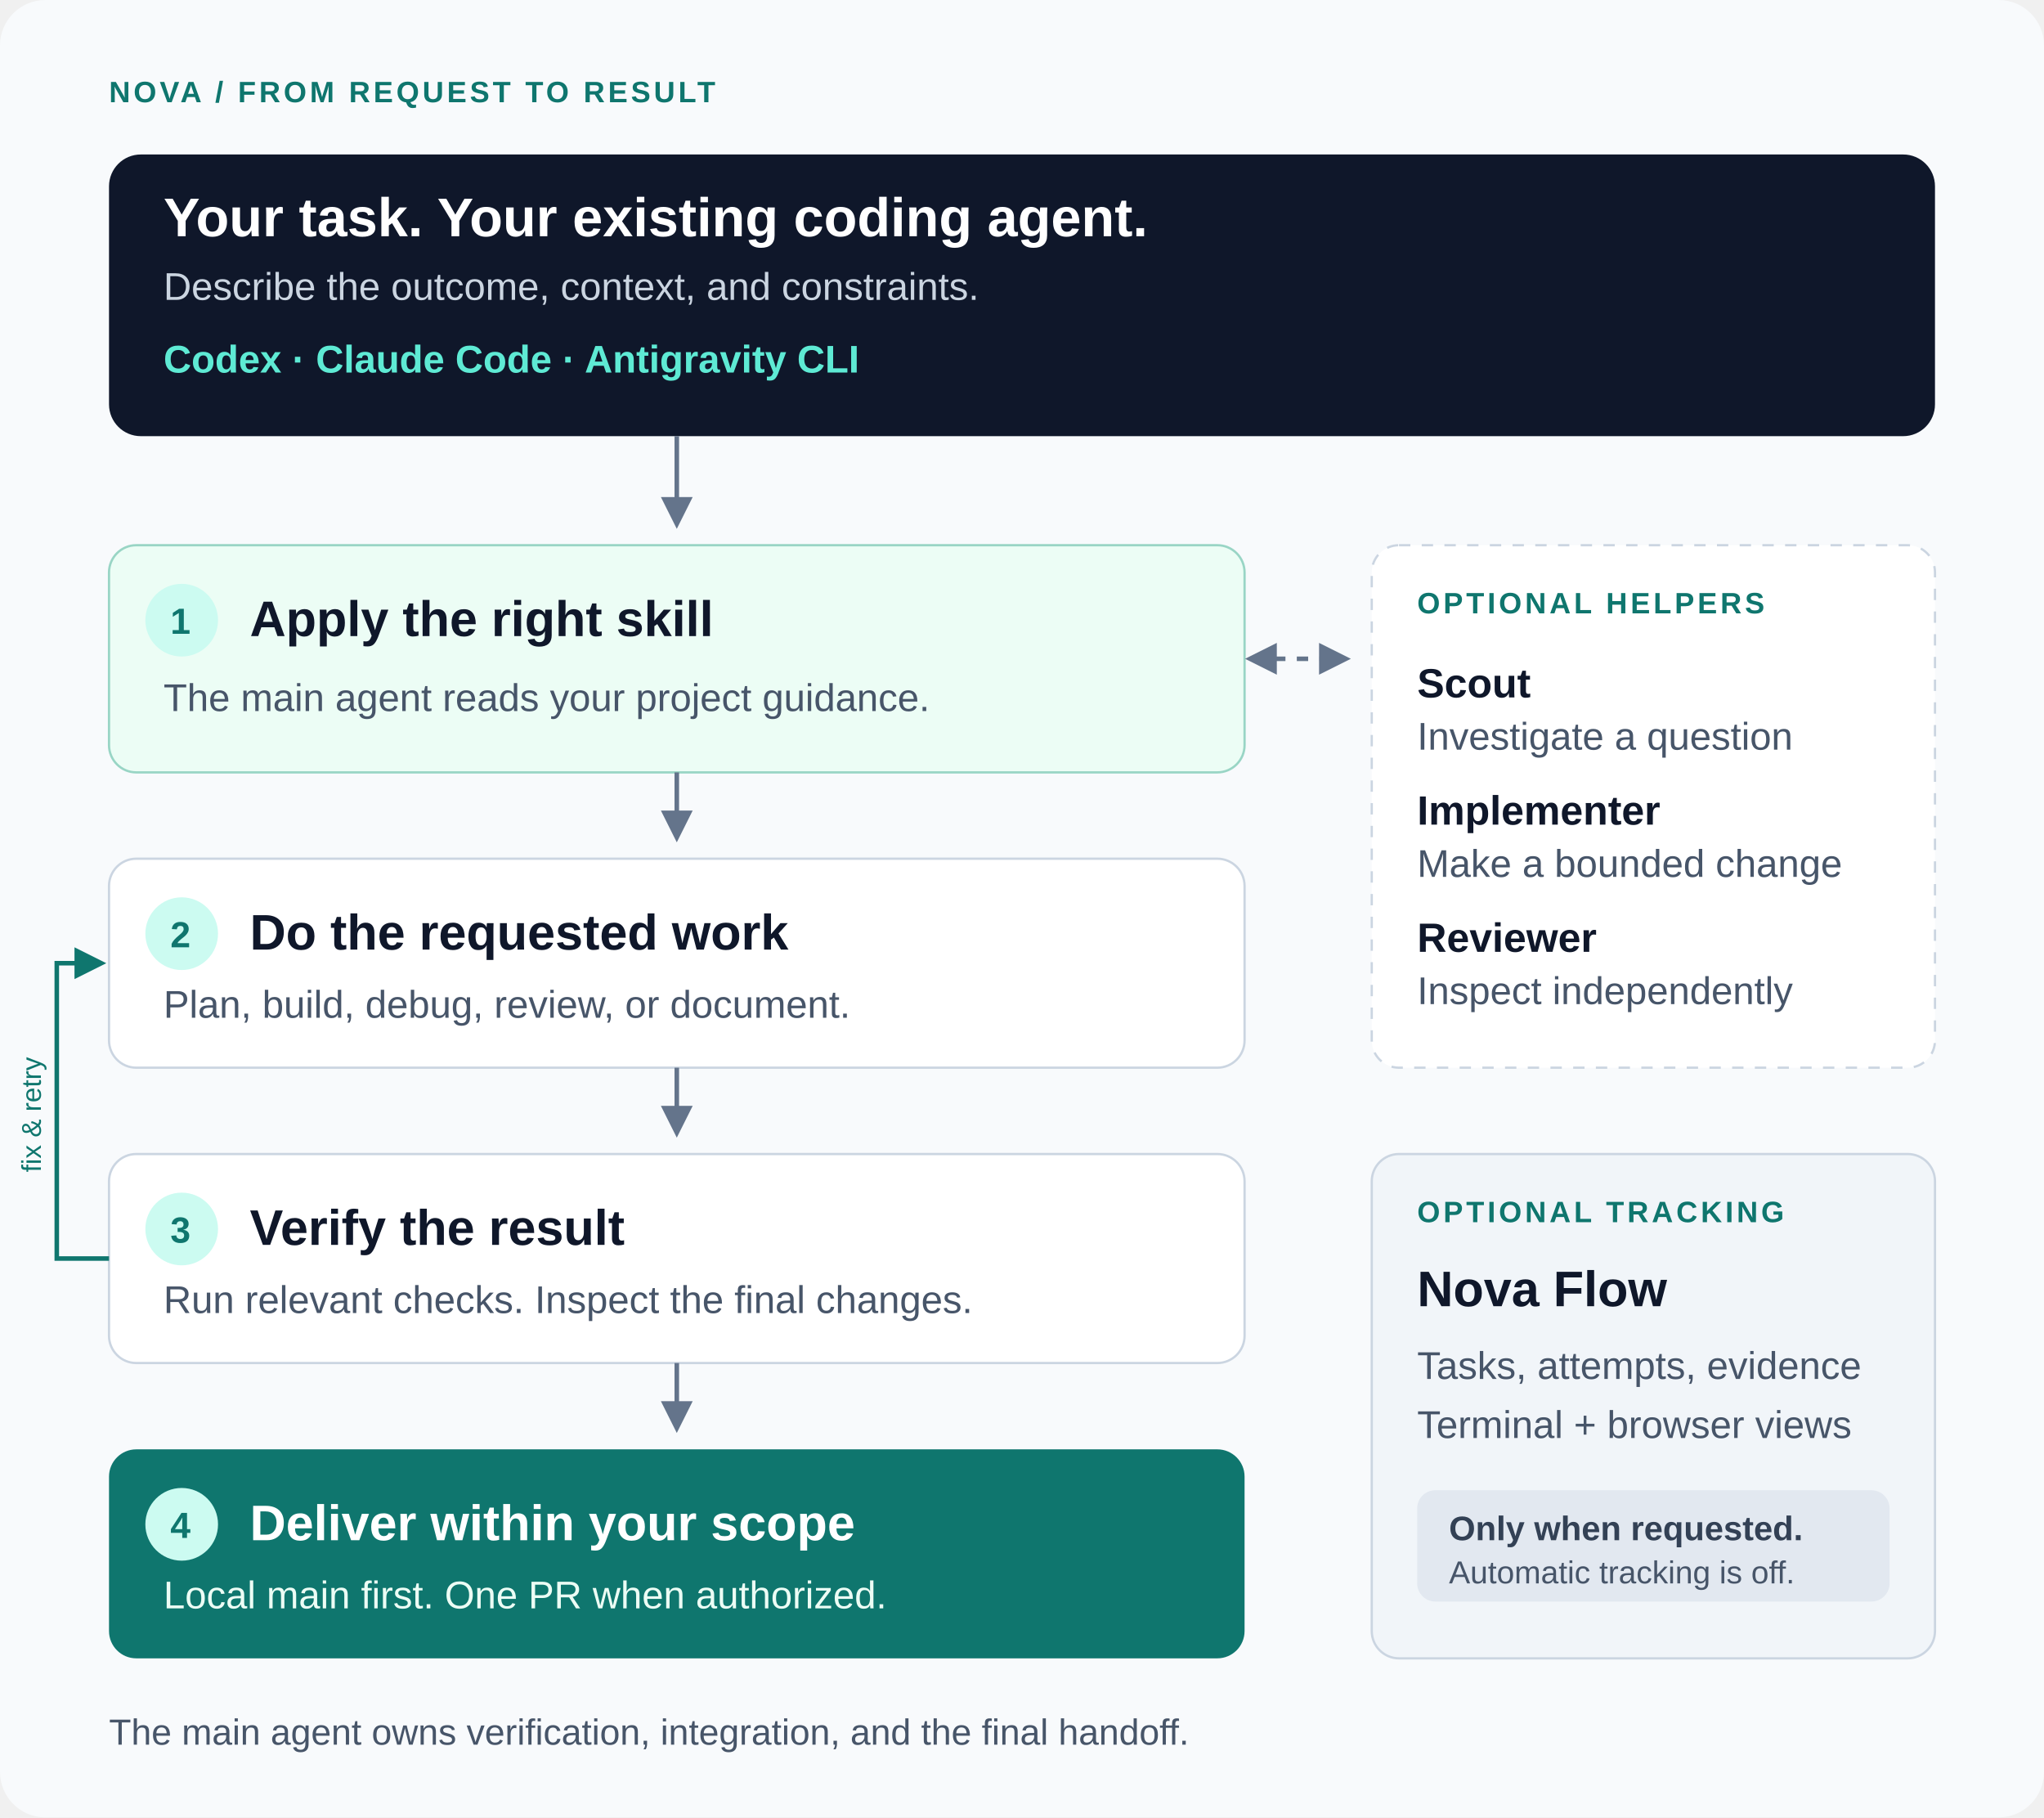
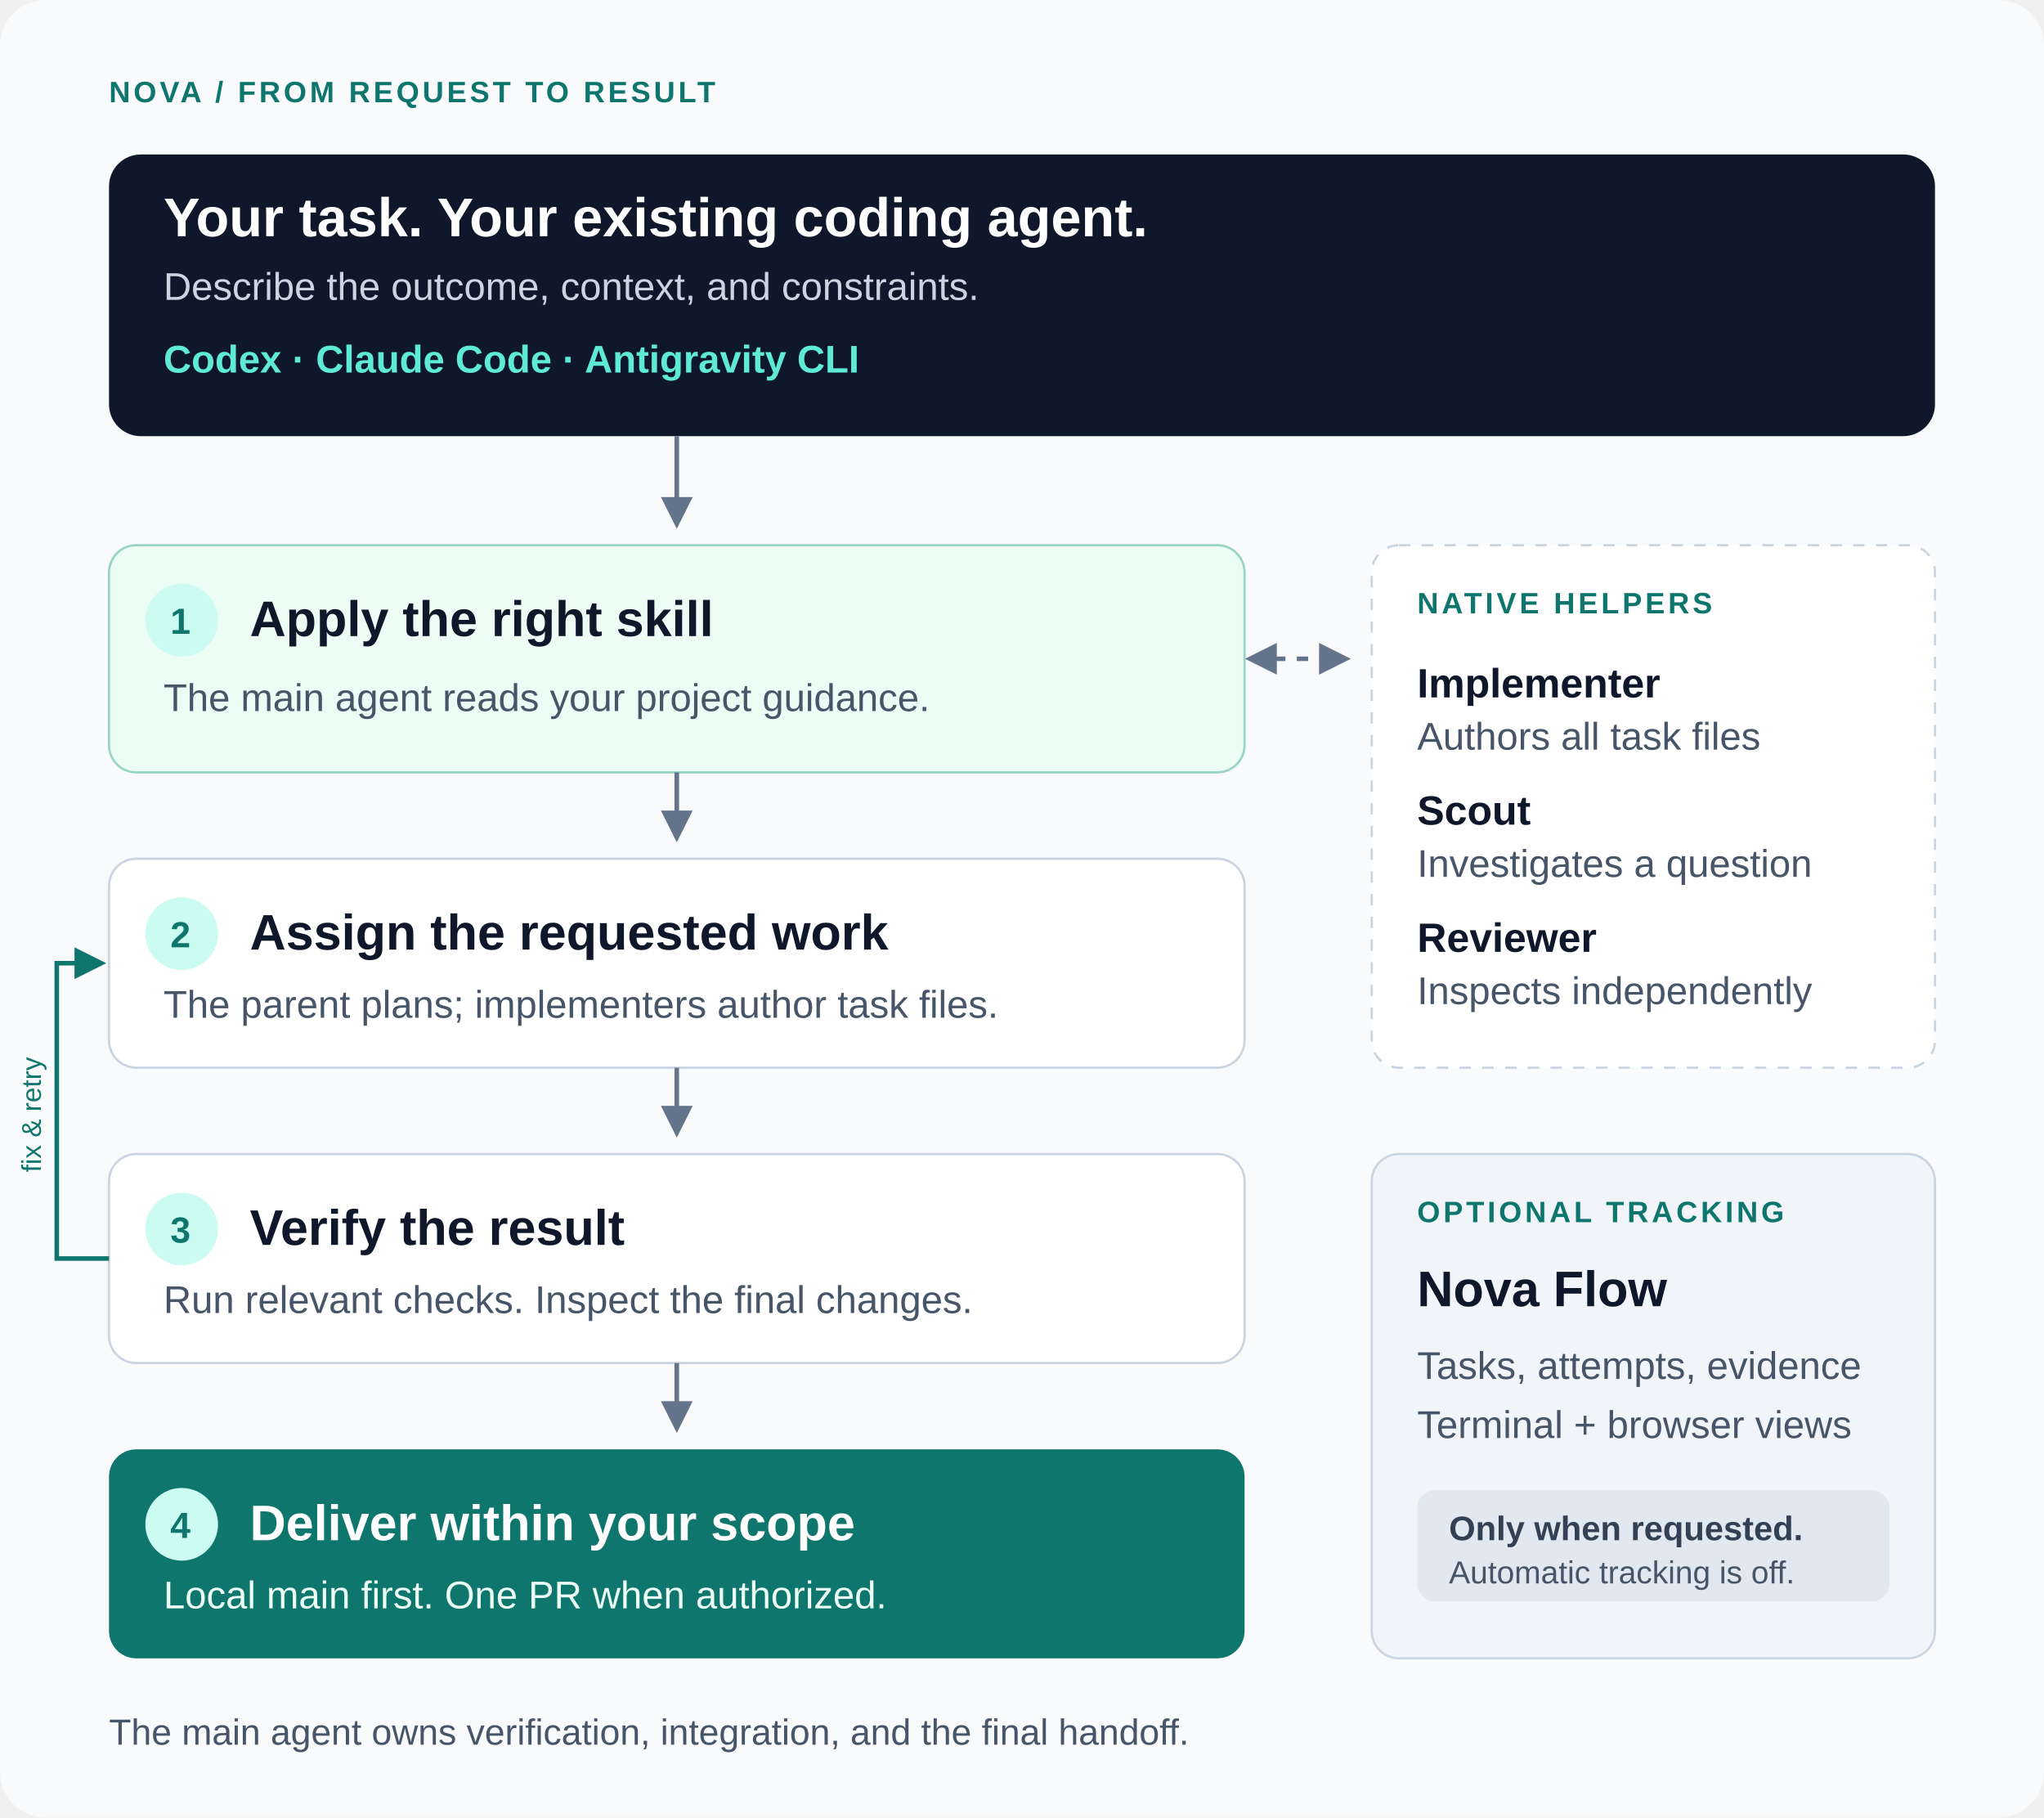
<svg xmlns="http://www.w3.org/2000/svg" width="900" height="800" viewBox="0 0 900 800" role="img" aria-labelledby="title description">
  <defs>
    <marker id="arrow" viewBox="0 0 10 10" refX="8" refY="5" markerWidth="7" markerHeight="7" orient="auto-start-reverse">
      <path d="M 0 0 L 10 5 L 0 10 Z" fill="#64748b" />
    </marker>
    <marker id="teal-arrow" viewBox="0 0 10 10" refX="8" refY="5" markerWidth="7" markerHeight="7" orient="auto-start-reverse">
      <path d="M 0 0 L 10 5 L 0 10 Z" fill="#0f766e" />
    </marker>
    <style>
      text { font-family: -apple-system, BlinkMacSystemFont, 'Segoe UI', Arial, sans-serif; }
      .heading { font-size: 22px; font-weight: 650; fill: #0f172a; }
      .body { font-size: 17px; fill: #475569; }
      .label { font-size: 13px; font-weight: 700; letter-spacing: 1.4px; fill: #0f766e; }
      .number { font-size: 16px; font-weight: 700; fill: #0f766e; }
      .line { fill: none; stroke: #64748b; stroke-width: 2; marker-end: url(#arrow); }
    </style>
  </defs>
  <rect width="900" height="800" rx="20" fill="#f8fafc" />
  <text x="48" y="45" class="label">NOVA / FROM REQUEST TO RESULT</text>
  <rect x="48" y="68" width="804" height="124" rx="14" fill="#0f172a" />
  <text x="72" y="104" font-size="24" font-weight="650" fill="#ffffff">Your task. Your existing coding agent.</text>
  <text x="72" y="132" font-size="17" fill="#cbd5e1">Describe the outcome, context, and constraints.</text>
  <text x="72" y="164" font-size="17" font-weight="600" fill="#5eead4">Codex  ·  Claude Code  ·  Antigravity CLI</text>
  <path d="M 298 192 V 230" class="line" />
  <rect x="48" y="240" width="500" height="100" rx="12" fill="#ecfdf5" stroke="#99d5c5" />
  <circle cx="80" cy="273" r="16" fill="#ccfbf1" />
  <text x="75" y="279" class="number">1</text>
  <text x="110" y="280" class="heading">Apply the right skill</text>
  <text x="72" y="313" class="body">The main agent reads your project guidance.</text>
  <path d="M 298 340 V 368" class="line" />
  <rect x="48" y="378" width="500" height="92" rx="12" fill="#ffffff" stroke="#cbd5e1" />
  <circle cx="80" cy="411" r="16" fill="#ccfbf1" />
  <text x="75" y="417" class="number">2</text>
-   <text x="110" y="418" class="heading">Do the requested work</text>
-   <text x="72" y="448" class="body">Plan, build, debug, review, or document.</text>
+   <text x="110" y="418" class="heading">Assign the requested work</text>
+   <text x="72" y="448" class="body">The parent plans; implementers author task files.</text>
  <path d="M 298 470 V 498" class="line" />
  <rect x="48" y="508" width="500" height="92" rx="12" fill="#ffffff" stroke="#cbd5e1" />
  <circle cx="80" cy="541" r="16" fill="#ccfbf1" />
  <text x="75" y="547" class="number">3</text>
  <text x="110" y="548" class="heading">Verify the result</text>
  <text x="72" y="578" class="body">Run relevant checks. Inspect the final changes.</text>
  <path d="M 48 554 H 25 V 424 H 44" fill="none" stroke="#0f766e" stroke-width="2" marker-end="url(#teal-arrow)" />
  <text x="18" y="516" font-size="12" fill="#0f766e" transform="rotate(-90 18 516)">fix &amp; retry</text>
  <path d="M 298 600 V 628" class="line" />
  <rect x="48" y="638" width="500" height="92" rx="12" fill="#0f766e" />
  <circle cx="80" cy="671" r="16" fill="#ccfbf1" />
  <text x="75" y="677" class="number">4</text>
  <text x="110" y="678" font-size="22" font-weight="650" fill="#ffffff">Deliver within your scope</text>
  <text x="72" y="708" font-size="17" fill="#ecfdf5">Local main first. One PR when authorized.</text>
  <path d="M 551 290 H 592" fill="none" stroke="#64748b" stroke-width="2" stroke-dasharray="5 5" marker-start="url(#arrow)" marker-end="url(#arrow)" />
  <rect x="604" y="240" width="248" height="230" rx="12" fill="#ffffff" stroke="#cbd5e1" stroke-dasharray="5 5" />
-   <text x="624" y="270" class="label">OPTIONAL HELPERS</text>
-   <text x="624" y="307" font-size="18" font-weight="650" fill="#0f172a">Scout</text>
-   <text x="624" y="330" class="body">Investigate a question</text>
-   <text x="624" y="363" font-size="18" font-weight="650" fill="#0f172a">Implementer</text>
-   <text x="624" y="386" class="body">Make a bounded change</text>
+   <text x="624" y="270" class="label">NATIVE HELPERS</text>
+   <text x="624" y="307" font-size="18" font-weight="650" fill="#0f172a">Implementer</text>
+   <text x="624" y="330" class="body">Authors all task files</text>
+   <text x="624" y="363" font-size="18" font-weight="650" fill="#0f172a">Scout</text>
+   <text x="624" y="386" class="body">Investigates a question</text>
  <text x="624" y="419" font-size="18" font-weight="650" fill="#0f172a">Reviewer</text>
-   <text x="624" y="442" class="body">Inspect independently</text>
+   <text x="624" y="442" class="body">Inspects independently</text>
  <rect x="604" y="508" width="248" height="222" rx="12" fill="#f1f5f9" stroke="#cbd5e1" />
  <text x="624" y="538" class="label">OPTIONAL TRACKING</text>
  <text x="624" y="575" class="heading">Nova Flow</text>
  <text x="624" y="607" class="body">Tasks, attempts, evidence</text>
  <text x="624" y="633" class="body">Terminal + browser views</text>
  <rect x="624" y="656" width="208" height="49" rx="8" fill="#e2e8f0" />
  <text x="638" y="678" font-size="15" font-weight="600" fill="#334155">Only when requested.</text>
  <text x="638" y="697" font-size="14" fill="#475569">Automatic tracking is off.</text>
  <text x="48" y="768" font-size="16" fill="#475569">The main agent owns verification, integration, and the final handoff.</text>
</svg>
